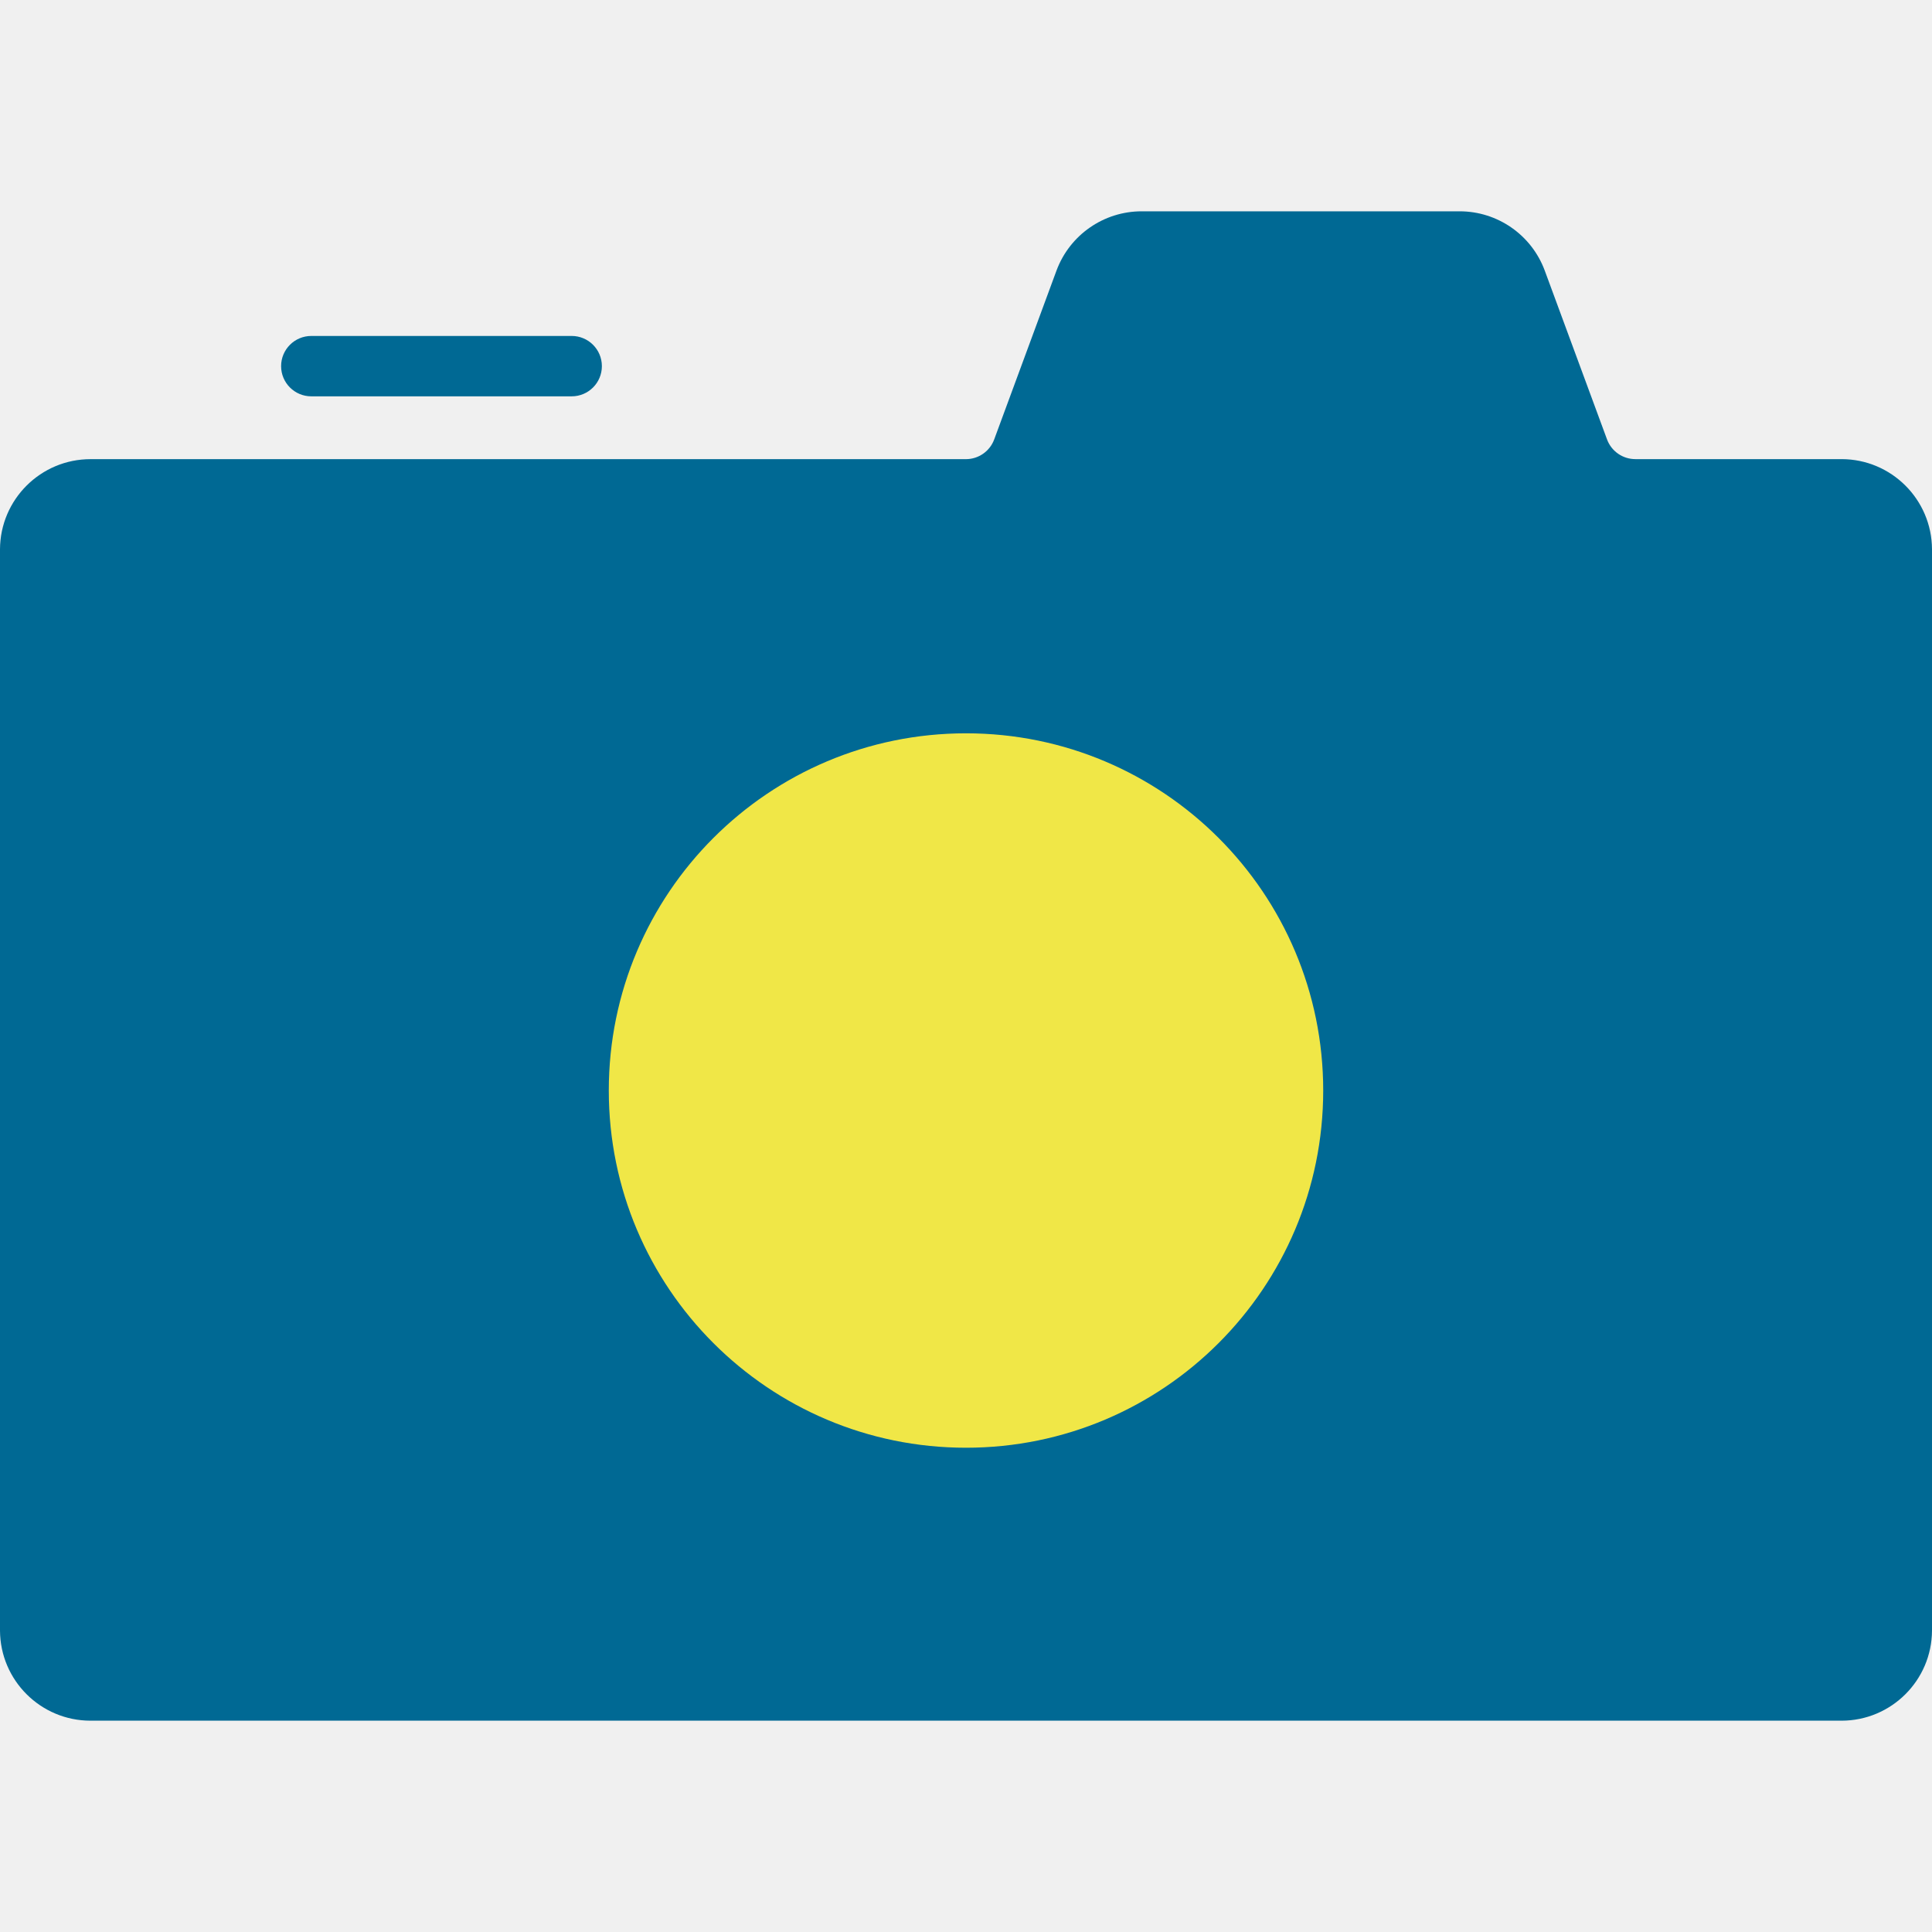
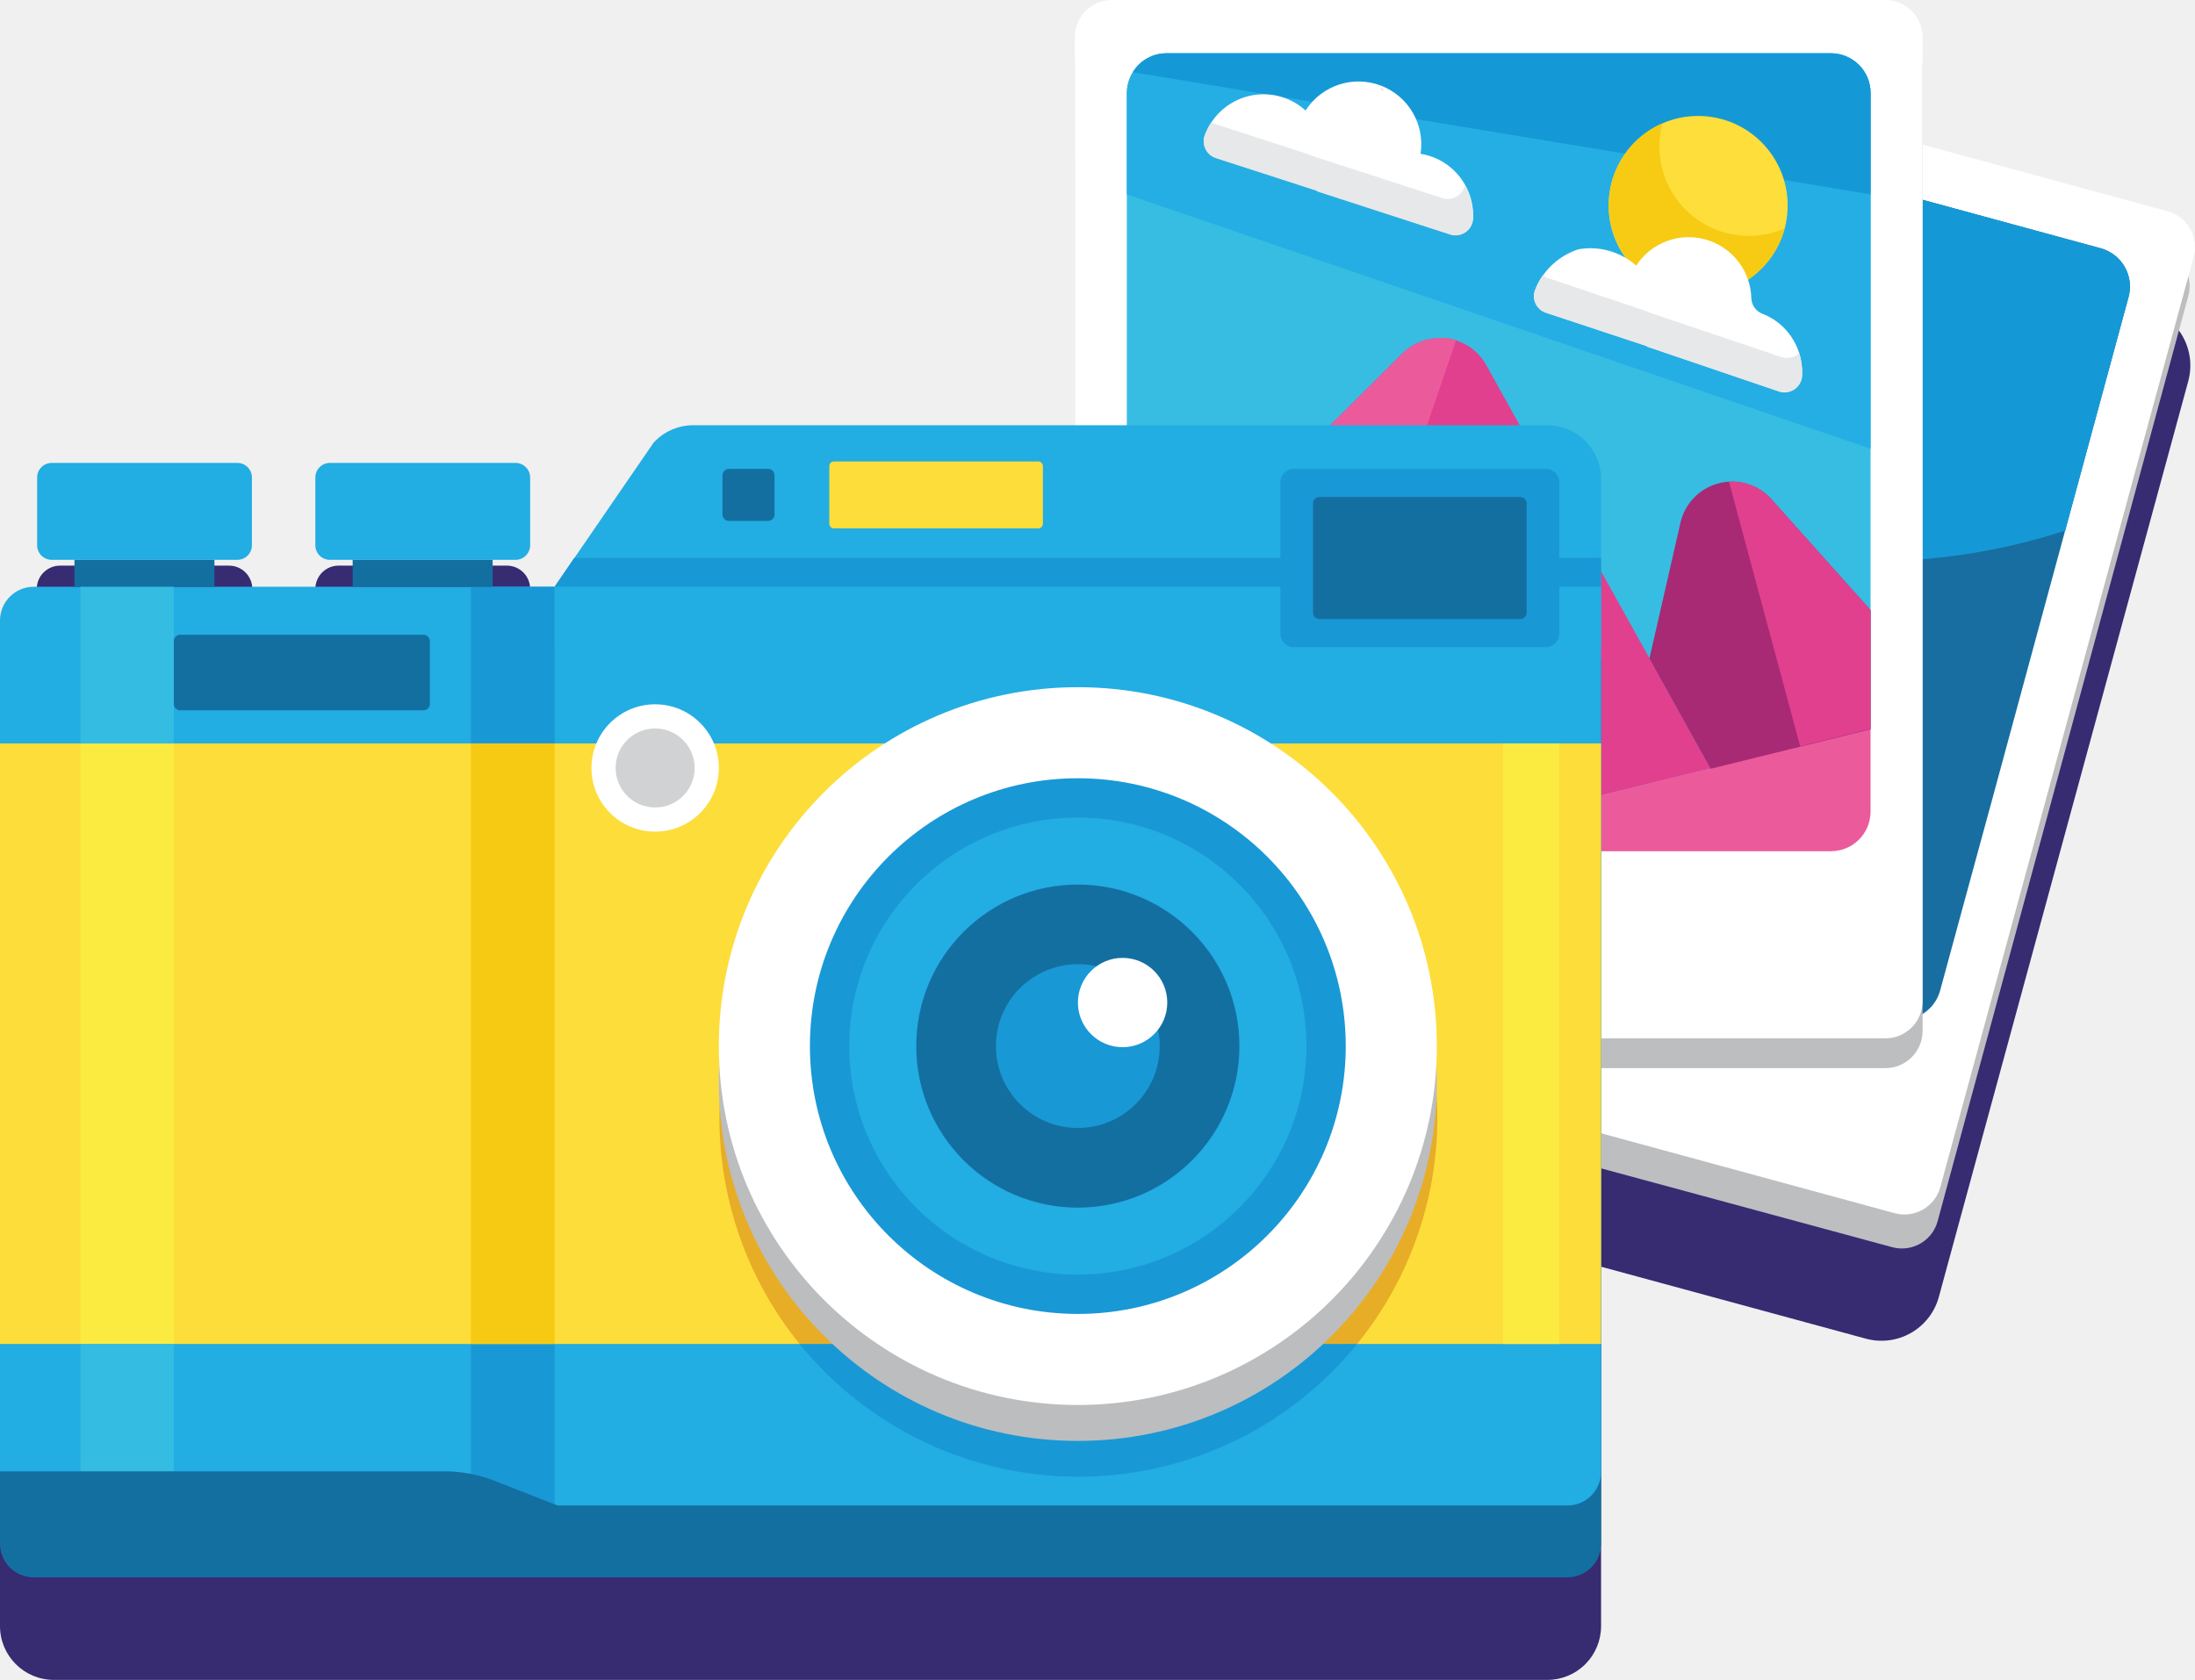
- <svg xmlns="http://www.w3.org/2000/svg" viewBox="0 0 64 64">
-   <g id="_01_Camera" data-name="01 Camera">
-     <path d="M61,15.209H54.173a1,1,0,0,1-.938-.653l-2.066-5.6A3.008,3.008,0,0,0,48.353,7H37.821A3.01,3.01,0,0,0,35,8.957l-2.066,5.6a1,1,0,0,1-.938.653H3a3,3,0,0,0-3,2.985V54.015A3,3,0,0,0,3,57H61a3,3,0,0,0,3-2.985V18.194A3,3,0,0,0,61,15.209Z" style="fill:#006994" />
-     <path d="M18.938,13.129H10.312a1,1,0,0,1,0-2h8.626a1,1,0,0,1,0,2Z" style="fill:#006994" />
-     <circle cx="32" cy="36.125" r="11.833" style="fill:#f0e747" />
-   </g>
+ <svg xmlns="http://www.w3.org/2000/svg" id="Layer_1" data-name="Layer 1" viewBox="0 0 238.82 182.84">
+   <defs>
+     <style>.cls-1{fill:#372b72;}.cls-2{fill:#bdbec0;}.cls-3{fill:#fff;}.cls-4{fill:#186ea1;}.cls-5{fill:#1599d6;}.cls-6{fill:none;}.cls-7{fill:#37bde2;}.cls-8{fill:#25aee4;}.cls-9{fill:#eb5b9c;}.cls-10{fill:#e1408f;}.cls-11{fill:#a82a74;}.cls-12{fill:#fede3a;}.cls-13{fill:#f7cb13;}.cls-14{fill:#e7e8e9;}.cls-15{fill:#146fa1;}.cls-16{fill:#22ade3;}.cls-17{fill:#1998d6;}.cls-18{fill:#fddd3a;}.cls-19{fill:#e7ad26;}.cls-20{fill:#f6ca13;}.cls-21{fill:#bbbdbf;}.cls-22{fill:#d0d2d3;}.cls-23{fill:#fbeb40;}.cls-24{fill:#34bce2;}</style>
+   </defs>
+   <path class="cls-1" d="M238.5,60.5l-24.32-6.62V44.62a6.48,6.48,0,0,0-6.47-6.48h-79.3a6.48,6.48,0,0,0-6.47,6.48v39.8H80.43a5.86,5.86,0,0,0-4.32,1.91L65.35,102H58.61V99.07h1.54a2.53,2.53,0,0,0,2.53-2.53V91.06a2.53,2.53,0,0,0-2.53-2.53H41.84a2.53,2.53,0,0,0-2.53,2.53v5.48a2.53,2.53,0,0,0,2.53,2.53h1.54V102h-15V99.07h1.54a2.53,2.53,0,0,0,2.53-2.53V91.06a2.53,2.53,0,0,0-2.53-2.53H11.57A2.53,2.53,0,0,0,9,91.06v5.48a2.53,2.53,0,0,0,2.53,2.53h1.54V102H10.86A5.86,5.86,0,0,0,5,107.86v96.08a5.86,5.86,0,0,0,5.86,5.86H173.35a5.85,5.85,0,0,0,5.85-5.86V164.83L208,172.66a6.47,6.47,0,0,0,7.95-4.54l.85-3.13h0l26.29-96.55A6.47,6.47,0,0,0,238.5,60.5Z" transform="translate(-5 -26.97)" />
+   <rect class="cls-2" x="138.43" y="40.04" width="92.24" height="113.01" rx="4.05" transform="matrix(-0.96, -0.26, 0.26, -0.96, 332.25, 211.22)" />
+   <rect class="cls-3" x="139.28" y="36.92" width="92.24" height="113.01" rx="4.05" transform="translate(334.74 205.31) rotate(-164.77)" />
+   <path class="cls-4" d="M138,113.51,158.55,38a4.33,4.33,0,0,1,1.22-2,4.26,4.26,0,0,1,4.08-1l69.74,19a4.32,4.32,0,0,1,3,5.3L226.45,96.66h0l-4.61,17h0l-3.4,12.47h0l-2.36,8.68a4.32,4.32,0,0,1-5.3,3l-47.94-13-9.73-2.65h0L141,118.8A4.31,4.31,0,0,1,138,113.51Z" transform="translate(-5 -26.97)" />
+   <path class="cls-5" d="M152.75,59.35,158.55,38a4.33,4.33,0,0,1,1.22-2,4.26,4.26,0,0,1,4.08-1l69.74,19a4.32,4.32,0,0,1,3,5.3L229.7,84.72a68.59,68.59,0,0,1-76.95-25.37Z" transform="translate(-5 -26.97)" />
+   <path class="cls-6" d="M158.55,38,138,113.51a4.31,4.31,0,0,0,3,5.29l69.75,19a4.32,4.32,0,0,0,5.3-3l20.54-75.47a4.32,4.32,0,0,0-3-5.3L163.85,35a4.26,4.26,0,0,0-4.08,1A4.33,4.33,0,0,0,158.55,38Z" transform="translate(-5 -26.97)" />
+   <rect class="cls-2" x="121.94" y="30.2" width="92.24" height="113.01" rx="4.05" transform="translate(331.12 146.45) rotate(-180)" />
+   <rect class="cls-3" x="121.94" y="26.97" width="92.24" height="113.01" rx="4.05" transform="translate(331.12 139.98) rotate(-180)" />
+   <path class="cls-3" d="M127.6,37.08V115.3a4.31,4.31,0,0,0,4.32,4.31H204.2a4.31,4.31,0,0,0,4.32-4.31V37.08a4.31,4.31,0,0,0-4.32-4.31H131.92a4.35,4.35,0,0,0-4.32,4.31Z" transform="translate(-5 -26.97)" />
+   <path class="cls-7" d="M127.6,37.08V115.3a4.31,4.31,0,0,0,4.32,4.31h22.6l36.59-9,9.75-2.4,7.66-1.89V37.08a4.31,4.31,0,0,0-4.32-4.31H131.92a4.35,4.35,0,0,0-4.32,4.31Z" transform="translate(-5 -26.97)" />
+   <path class="cls-8" d="M127.6,37.08V48.13l80.92,27.68V37.08a4.31,4.31,0,0,0-4.32-4.31H131.92a4.35,4.35,0,0,0-4.32,4.31Z" transform="translate(-5 -26.97)" />
+   <path class="cls-5" d="M128.25,34.83l14.63,2.42,1.56.26,3.33.55,11.33,1.88,22.71,3.76,3.83.64,13.46,2.22,9.42,1.57V37.08a4.31,4.31,0,0,0-4.32-4.31H131.92A4.24,4.24,0,0,0,128.25,34.83Z" transform="translate(-5 -26.97)" />
+   <path class="cls-9" d="M154.52,119.61H204.2a4.31,4.31,0,0,0,4.32-4.31v-9l-7.66,1.89-9.75,2.4Z" transform="translate(-5 -26.97)" />
+   <path class="cls-10" d="M127.6,95.29v20a4.31,4.31,0,0,0,4.32,4.31h22.6l36.59-9-6.65-12-17.81-32A5.73,5.73,0,0,0,163.39,64a5,5,0,0,0-.66-.18l-.28-.05c-.12,0-.25,0-.38,0l-.42,0a5.74,5.74,0,0,0-4.08,1.67Z" transform="translate(-5 -26.97)" />
+   <path class="cls-11" d="M208.52,93.37,197.73,81.3a5.75,5.75,0,0,0-9.89,2.55l-3.38,14.79,6.66,12,17.4-4.29Z" transform="translate(-5 -26.97)" />
+   <circle class="cls-12" cx="184.76" cy="22.36" r="9.74" />
+   <path class="cls-13" d="M185.86,40.4a9.87,9.87,0,0,0-.32,2.51,9.74,9.74,0,0,0,13.63,8.92A9.73,9.73,0,1,1,185.86,40.4Z" transform="translate(-5 -26.97)" />
+   <path class="cls-3" d="M148.33,47.77l-.08-.08,0,0-10.94-3.54a1.92,1.92,0,0,1-1.22-2.47A6.7,6.7,0,0,1,137,40a6.8,6.8,0,0,1,10.05-1l.05-.08a6.83,6.83,0,0,1,12.46,4.79,6.72,6.72,0,0,1,2.61,1,6.81,6.81,0,0,1,3.1,6.1,1.9,1.9,0,0,1-2.5,1.65Z" transform="translate(-5 -26.97)" />
+   <path class="cls-14" d="M155.15,36.46l.49.28-.29.12Z" transform="translate(-5 -26.97)" />
+   <path class="cls-14" d="M147.39,43.77l0,0a.27.27,0,0,1,.08.07l14.45,4.69a1.91,1.91,0,0,0,2.47-1.42,6.88,6.88,0,0,1,.87,3.73,1.9,1.9,0,0,1-2.5,1.65l-14.45-4.69-.08-.08,0,0-10.94-3.54a1.92,1.92,0,0,1-1.22-2.47,7.25,7.25,0,0,1,.7-1.39Z" transform="translate(-5 -26.97)" />
+   <path class="cls-3" d="M184.2,64.69l-.08-.07,0,0L173.19,61A1.89,1.89,0,0,1,172,58.59a7.59,7.59,0,0,1,4.45-4.39,2,2,0,0,1,.6-.15,7.54,7.54,0,0,1,6,1.85l0-.07a6.82,6.82,0,0,1,12.5,3.63,1.87,1.87,0,0,0,1.22,1.66,7.92,7.92,0,0,1,1.29.67,6.83,6.83,0,0,1,3,6.06,1.92,1.92,0,0,1-2.53,1.7Z" transform="translate(-5 -26.97)" />
+   <path class="cls-14" d="M172.86,56.92a1.77,1.77,0,0,0,.59.32l10.9,3.67,0,0,.08.07,14.38,4.85a1.94,1.94,0,0,0,1.95-.43,7.17,7.17,0,0,1,.32,2.48,1.92,1.92,0,0,1-2.53,1.7L184.2,64.69l-.08-.07,0,0L173.19,61A1.89,1.89,0,0,1,172,58.59,6.91,6.91,0,0,1,172.86,56.92Z" transform="translate(-5 -26.97)" />
+   <path class="cls-9" d="M127.6,95.29v20a4.31,4.31,0,0,0,4.32,4.31h12.51l19-55.62h0a4.91,4.91,0,0,0-.66-.17l-.28-.05c-.12,0-.25,0-.38,0l-.42,0a5.74,5.74,0,0,0-4.08,1.67Z" transform="translate(-5 -26.97)" />
+   <path class="cls-10" d="M193.12,79.4a5.67,5.67,0,0,1,4.61,1.9l10.79,12.07V106.3l-7.66,1.89Z" transform="translate(-5 -26.97)" />
+   <path class="cls-6" d="M127.6,37.08V115.3a4.31,4.31,0,0,0,4.32,4.31H204.2a4.31,4.31,0,0,0,4.32-4.31V37.08a4.31,4.31,0,0,0-4.32-4.31H131.92a4.35,4.35,0,0,0-4.32,4.31Z" transform="translate(-5 -26.97)" />
+   <path class="cls-15" d="M3.67,71.67H174.2a0,0,0,0,1,0,0V168a3.67,3.67,0,0,1-3.67,3.67H3.67A3.67,3.67,0,0,1,0,168V75.34a3.67,3.67,0,0,1,3.67-3.67Z" />
+   <path class="cls-16" d="M3.67,63.86H174.2a0,0,0,0,1,0,0v96.32a3.67,3.67,0,0,1-3.67,3.67H3.67A3.67,3.67,0,0,1,0,160.18V67.53a3.67,3.67,0,0,1,3.67-3.67Z" />
+   <rect class="cls-17" x="51.23" y="63.86" width="9.11" height="99.99" />
+   <path class="cls-16" d="M80.43,73.25h92.92a5.85,5.85,0,0,1,5.85,5.86V97.33H65.35V90.82L76.11,75.15A5.85,5.85,0,0,1,80.43,73.25Z" transform="translate(-5 -26.97)" />
+   <rect class="cls-16" x="34.31" y="50.38" width="23.37" height="10.55" rx="1.59" />
+   <rect class="cls-16" x="4.04" y="50.38" width="23.37" height="10.55" rx="1.59" />
+   <rect class="cls-15" x="38.37" y="60.93" width="15.23" height="2.93" />
+   <rect class="cls-15" x="8.1" y="60.93" width="15.23" height="2.93" />
+   <rect class="cls-18" y="80.91" width="174.2" height="65.36" />
+   <path class="cls-19" d="M122.28,109.57A39.06,39.06,0,0,0,92,173.24h60.66a39.06,39.06,0,0,0-30.33-63.67Z" transform="translate(-5 -26.97)" />
+   <rect class="cls-20" x="51.23" y="80.91" width="9.11" height="65.36" />
+   <path class="cls-17" d="M92,173.24a39.06,39.06,0,0,0,60.66,0Z" transform="translate(-5 -26.97)" />
+   <circle class="cls-21" cx="117.27" cy="117.76" r="39.06" />
+   <circle class="cls-3" cx="117.27" cy="113.85" r="39.06" />
+   <circle class="cls-17" cx="117.27" cy="113.85" r="29.15" />
+   <circle class="cls-16" cx="117.27" cy="113.85" r="24.87" />
+   <circle class="cls-15" cx="117.27" cy="113.85" r="17.58" />
+   <circle class="cls-17" cx="117.27" cy="113.85" r="8.91" />
+   <path class="cls-3" d="M132,136.07a4.86,4.86,0,1,1-4.86-4.85A4.86,4.86,0,0,1,132,136.07Z" transform="translate(-5 -26.97)" />
+   <rect class="cls-15" x="78.61" y="51.03" width="5.66" height="5.66" rx="0.7" />
+   <circle class="cls-3" cx="71.28" cy="83.58" r="6.93" />
+   <circle class="cls-22" cx="71.28" cy="83.58" r="4.3" />
+   <rect class="cls-15" x="18.91" y="69.08" width="27.86" height="8.23" rx="0.7" />
+   <rect class="cls-23" x="8.75" y="80.91" width="10.16" height="65.36" />
+   <rect class="cls-24" x="8.75" y="63.86" width="10.16" height="17.06" />
+   <rect class="cls-24" x="8.75" y="146.27" width="10.16" height="17.58" />
+   <rect class="cls-23" x="163.53" y="80.91" width="6.12" height="65.36" />
+   <rect class="cls-18" x="90.23" y="50.22" width="23.24" height="7.29" rx="0.51" />
+   <path class="cls-15" d="M67.16,191.4H5v-4.3H53.27a15.14,15.14,0,0,1,5.46,1Z" transform="translate(-5 -26.97)" />
+   <polygon class="cls-17" points="174.2 60.73 62.47 60.73 60.34 63.86 174.2 63.86 174.2 60.73" />
+   <rect class="cls-17" x="139.31" y="51.03" width="30.34" height="19.4" rx="1.46" />
+   <rect class="cls-15" x="142.86" y="54.09" width="23.24" height="13.28" rx="0.69" />
</svg>
